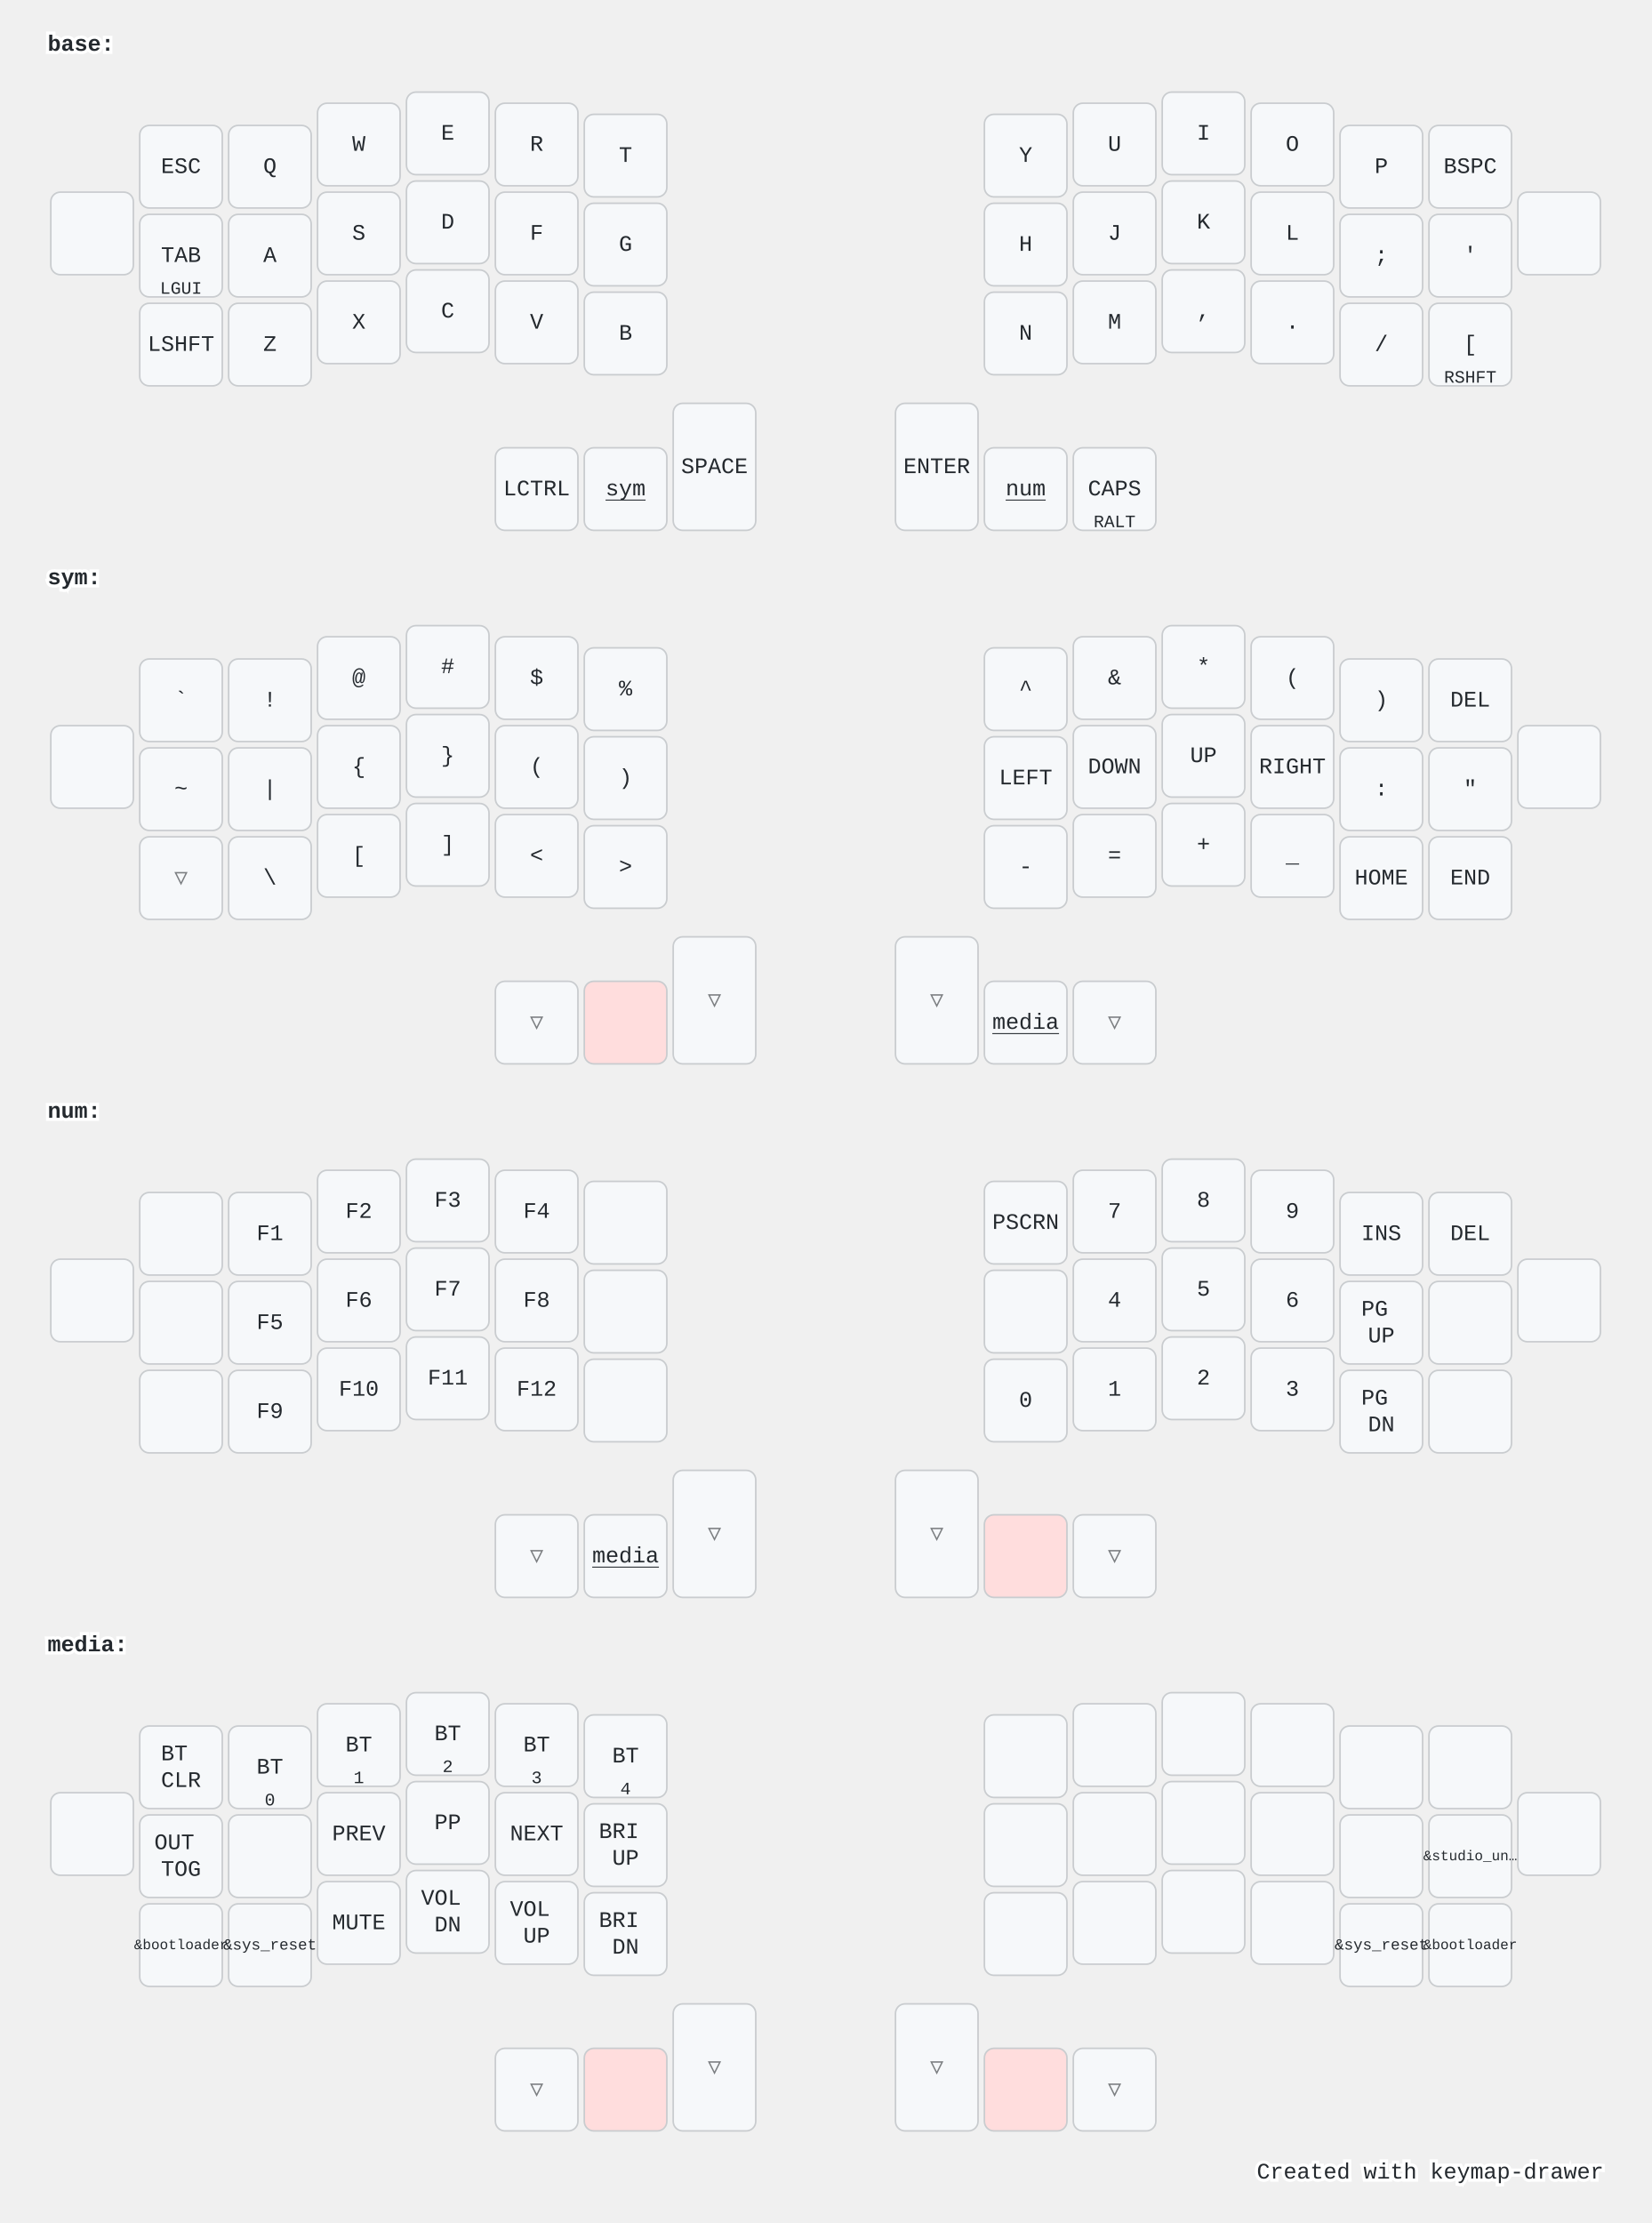
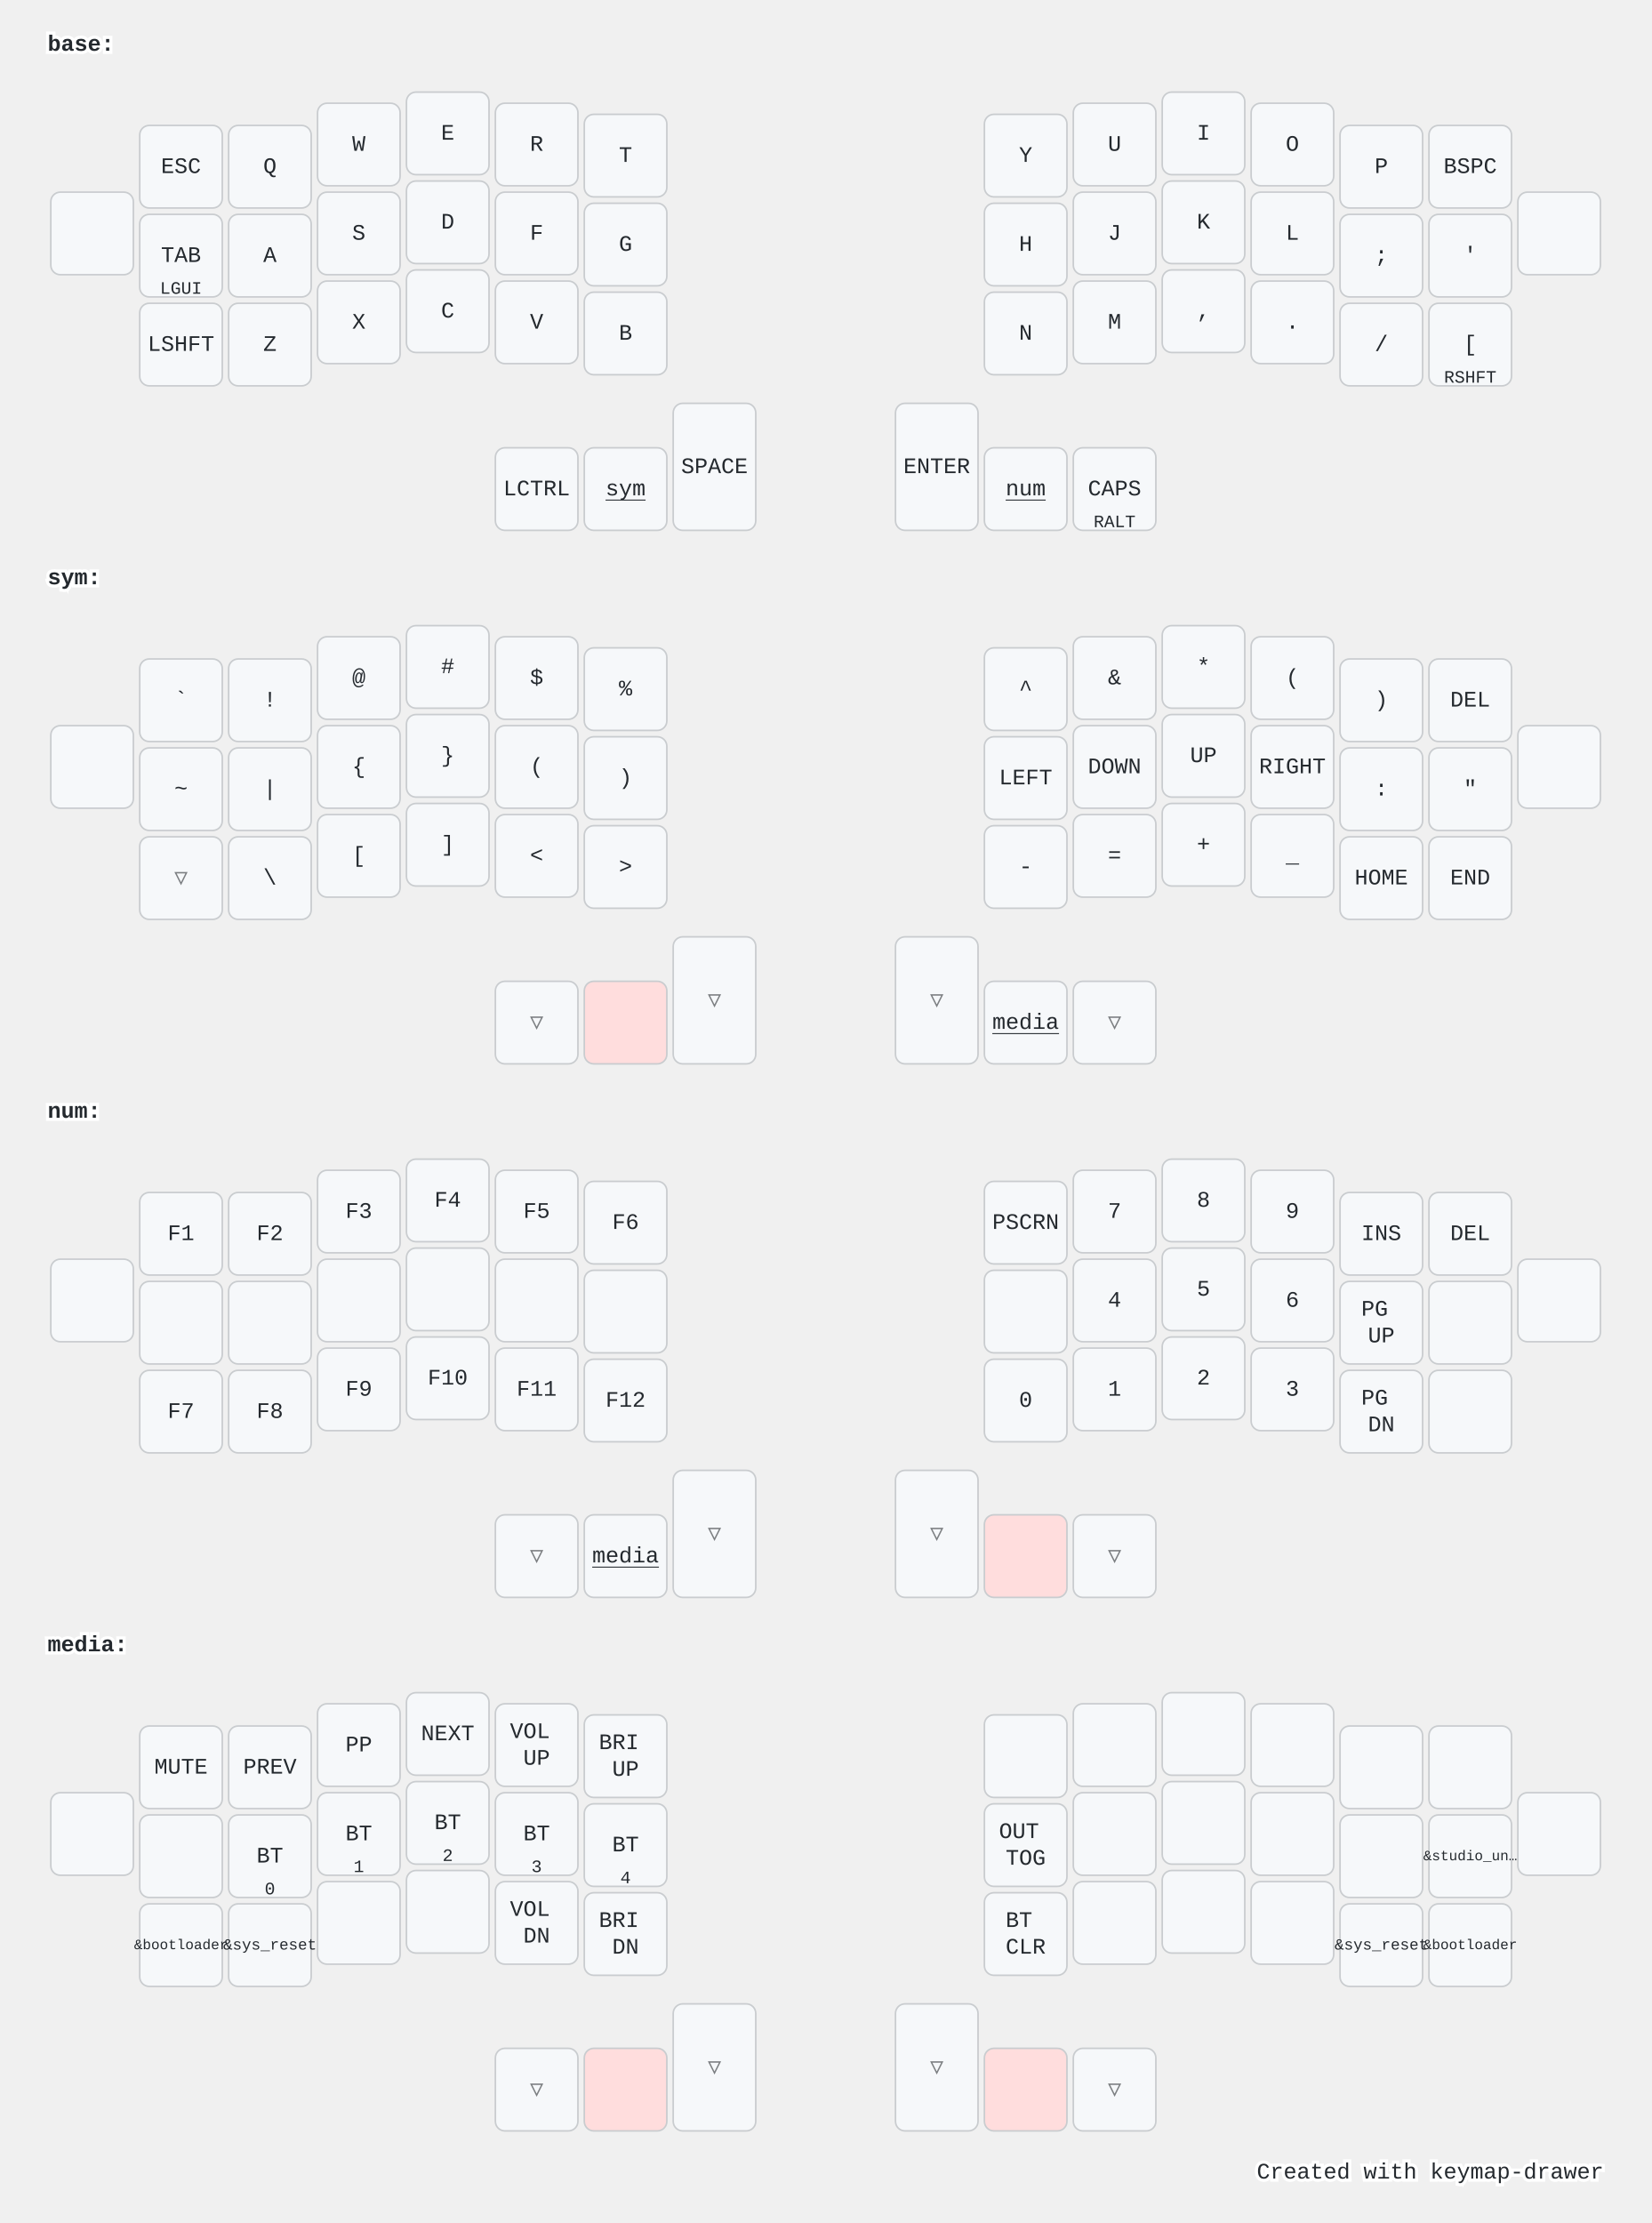
<svg xmlns="http://www.w3.org/2000/svg" width="1040" height="1400" viewBox="0 0 1040 1400" class="keymap">
  <style>/* inherit to force styles through use tags */
svg path {
    fill: inherit;
}

/* font and background color specifications */
svg.keymap {
    font-family: SFMono-Regular,Consolas,Liberation Mono,Menlo,monospace;
    font-size: 14px;
    font-kerning: normal;
    text-rendering: optimizeLegibility;
    fill: #24292e;
}

/* default key styling */
rect.key {
    fill: #f6f8fa;
}

rect.key, rect.combo {
    stroke: #c9cccf;
    stroke-width: 1;
}

/* default key side styling, only used is draw_key_sides is set */
rect.side {
    filter: brightness(90%);
}

/* color accent for combo boxes */
rect.combo, rect.combo-separate {
    fill: #cdf;
}

/* color accent for held keys */
rect.held, rect.combo.held {
    fill: #fdd;
}

/* color accent for ghost (optional) keys */
rect.ghost, rect.combo.ghost {
    stroke-dasharray: 4, 4;
    stroke-width: 2;
}

text {
    text-anchor: middle;
    dominant-baseline: middle;
}

/* styling for layer labels */
text.label {
    font-weight: bold;
    text-anchor: start;
    stroke: white;
    stroke-width: 4;
    paint-order: stroke;
}

/* styling for optional footer */
text.footer {
    text-anchor: end;
    dominant-baseline: auto;
    stroke: white;
    stroke-width: 4;
    paint-order: stroke;
}

/* styling for combo tap, and key non-tap label text */
text.combo, text.hold, text.shifted, text.left, text.right, text.tl, text.tr, text.bl, text.br {
    font-size: 11px;
}

text.hold, text.bl, text.br {
    text-anchor: middle;
    dominant-baseline: auto;
}

text.shifted, text.tl, text.tr {
    text-anchor: middle;
    dominant-baseline: hanging;
}

text.left, text.tl, text.bl {
    text-anchor: start;
}

text.right, text.tr, text.br {
    text-anchor: end;
}

text.layer-activator {
    text-decoration: underline;
}

/* styling for hold/shifted label text in combo box */
text.combo.hold, text.combo.shifted, text.combo.left, text.combo.right {
    font-size: 8px;
}

/* lighter symbol for transparent keys */
text.trans {
    fill: #7b7e81;
}

/* styling for combo dendrons */
path.combo {
    stroke-width: 1;
    stroke: gray;
    fill: none;
}

/* Start Tabler Icons Cleanup */
/* cannot use height/width with glyphs */
.icon-tabler &gt; path {
    fill: inherit;
    stroke: inherit;
    stroke-width: 2;
}
/* hide tabler's default box */
.icon-tabler &gt; path[stroke="none"][fill="none"] {
    visibility: hidden;
}
/* End Tabler Icons Cleanup */

@media (prefers-color-scheme: dark) {
svg.keymap { fill: #d1d6db; }
rect.key { fill: #3f4750; }
rect.key, rect.combo { stroke: #60666c; }
rect.combo, rect.combo-separate { fill: #1f3d7a; }
rect.held, rect.combo.held { fill: #854747; }
text.label, text.footer { stroke: black; }
text.trans { fill: #7e8184; }
path.combo { stroke: #7f7f7f; }

}</style>
  <g transform="translate(30, 0)" class="layer-base">
    <text x="0" y="28" class="label" id="base">base:</text>
    <g transform="translate(0, 56)">
      <g transform="translate(28, 91)" class="key keypos-0">
        <rect rx="6" ry="6" x="-26" y="-26" width="52" height="52" class="key" />
      </g>
      <g transform="translate(84, 49)" class="key keypos-1">
        <rect rx="6" ry="6" x="-26" y="-26" width="52" height="52" class="key" />
        <text x="0" y="0" class="key tap">ESC</text>
      </g>
      <g transform="translate(140, 49)" class="key keypos-2">
        <rect rx="6" ry="6" x="-26" y="-26" width="52" height="52" class="key" />
        <text x="0" y="0" class="key tap">Q</text>
      </g>
      <g transform="translate(196, 35)" class="key keypos-3">
        <rect rx="6" ry="6" x="-26" y="-26" width="52" height="52" class="key" />
        <text x="0" y="0" class="key tap">W</text>
      </g>
      <g transform="translate(252, 28)" class="key keypos-4">
        <rect rx="6" ry="6" x="-26" y="-26" width="52" height="52" class="key" />
        <text x="0" y="0" class="key tap">E</text>
      </g>
      <g transform="translate(308, 35)" class="key keypos-5">
        <rect rx="6" ry="6" x="-26" y="-26" width="52" height="52" class="key" />
        <text x="0" y="0" class="key tap">R</text>
      </g>
      <g transform="translate(364, 42)" class="key keypos-6">
        <rect rx="6" ry="6" x="-26" y="-26" width="52" height="52" class="key" />
        <text x="0" y="0" class="key tap">T</text>
      </g>
      <g transform="translate(616, 42)" class="key keypos-7">
        <rect rx="6" ry="6" x="-26" y="-26" width="52" height="52" class="key" />
        <text x="0" y="0" class="key tap">Y</text>
      </g>
      <g transform="translate(672, 35)" class="key keypos-8">
        <rect rx="6" ry="6" x="-26" y="-26" width="52" height="52" class="key" />
        <text x="0" y="0" class="key tap">U</text>
      </g>
      <g transform="translate(728, 28)" class="key keypos-9">
        <rect rx="6" ry="6" x="-26" y="-26" width="52" height="52" class="key" />
        <text x="0" y="0" class="key tap">I</text>
      </g>
      <g transform="translate(784, 35)" class="key keypos-10">
        <rect rx="6" ry="6" x="-26" y="-26" width="52" height="52" class="key" />
        <text x="0" y="0" class="key tap">O</text>
      </g>
      <g transform="translate(840, 49)" class="key keypos-11">
        <rect rx="6" ry="6" x="-26" y="-26" width="52" height="52" class="key" />
        <text x="0" y="0" class="key tap">P</text>
      </g>
      <g transform="translate(896, 49)" class="key keypos-12">
        <rect rx="6" ry="6" x="-26" y="-26" width="52" height="52" class="key" />
        <text x="0" y="0" class="key tap">BSPC</text>
      </g>
      <g transform="translate(952, 91)" class="key keypos-13">
        <rect rx="6" ry="6" x="-26" y="-26" width="52" height="52" class="key" />
      </g>
      <g transform="translate(84, 105)" class="key keypos-14">
        <rect rx="6" ry="6" x="-26" y="-26" width="52" height="52" class="key" />
        <text x="0" y="0" class="key tap">TAB</text>
        <text x="0" y="24" class="key hold">LGUI</text>
      </g>
      <g transform="translate(140, 105)" class="key keypos-15">
        <rect rx="6" ry="6" x="-26" y="-26" width="52" height="52" class="key" />
        <text x="0" y="0" class="key tap">A</text>
      </g>
      <g transform="translate(196, 91)" class="key keypos-16">
        <rect rx="6" ry="6" x="-26" y="-26" width="52" height="52" class="key" />
        <text x="0" y="0" class="key tap">S</text>
      </g>
      <g transform="translate(252, 84)" class="key keypos-17">
        <rect rx="6" ry="6" x="-26" y="-26" width="52" height="52" class="key" />
        <text x="0" y="0" class="key tap">D</text>
      </g>
      <g transform="translate(308, 91)" class="key keypos-18">
        <rect rx="6" ry="6" x="-26" y="-26" width="52" height="52" class="key" />
        <text x="0" y="0" class="key tap">F</text>
      </g>
      <g transform="translate(364, 98)" class="key keypos-19">
        <rect rx="6" ry="6" x="-26" y="-26" width="52" height="52" class="key" />
        <text x="0" y="0" class="key tap">G</text>
      </g>
      <g transform="translate(616, 98)" class="key keypos-20">
        <rect rx="6" ry="6" x="-26" y="-26" width="52" height="52" class="key" />
        <text x="0" y="0" class="key tap">H</text>
      </g>
      <g transform="translate(672, 91)" class="key keypos-21">
        <rect rx="6" ry="6" x="-26" y="-26" width="52" height="52" class="key" />
        <text x="0" y="0" class="key tap">J</text>
      </g>
      <g transform="translate(728, 84)" class="key keypos-22">
        <rect rx="6" ry="6" x="-26" y="-26" width="52" height="52" class="key" />
        <text x="0" y="0" class="key tap">K</text>
      </g>
      <g transform="translate(784, 91)" class="key keypos-23">
        <rect rx="6" ry="6" x="-26" y="-26" width="52" height="52" class="key" />
        <text x="0" y="0" class="key tap">L</text>
      </g>
      <g transform="translate(840, 105)" class="key keypos-24">
        <rect rx="6" ry="6" x="-26" y="-26" width="52" height="52" class="key" />
        <text x="0" y="0" class="key tap">;</text>
      </g>
      <g transform="translate(896, 105)" class="key keypos-25">
        <rect rx="6" ry="6" x="-26" y="-26" width="52" height="52" class="key" />
        <text x="0" y="0" class="key tap">'</text>
      </g>
      <g transform="translate(84, 161)" class="key keypos-26">
        <rect rx="6" ry="6" x="-26" y="-26" width="52" height="52" class="key" />
        <text x="0" y="0" class="key tap">LSHFT</text>
      </g>
      <g transform="translate(140, 161)" class="key keypos-27">
        <rect rx="6" ry="6" x="-26" y="-26" width="52" height="52" class="key" />
        <text x="0" y="0" class="key tap">Z</text>
      </g>
      <g transform="translate(196, 147)" class="key keypos-28">
        <rect rx="6" ry="6" x="-26" y="-26" width="52" height="52" class="key" />
        <text x="0" y="0" class="key tap">X</text>
      </g>
      <g transform="translate(252, 140)" class="key keypos-29">
        <rect rx="6" ry="6" x="-26" y="-26" width="52" height="52" class="key" />
        <text x="0" y="0" class="key tap">C</text>
      </g>
      <g transform="translate(308, 147)" class="key keypos-30">
        <rect rx="6" ry="6" x="-26" y="-26" width="52" height="52" class="key" />
        <text x="0" y="0" class="key tap">V</text>
      </g>
      <g transform="translate(364, 154)" class="key keypos-31">
        <rect rx="6" ry="6" x="-26" y="-26" width="52" height="52" class="key" />
        <text x="0" y="0" class="key tap">B</text>
      </g>
      <g transform="translate(616, 154)" class="key keypos-32">
        <rect rx="6" ry="6" x="-26" y="-26" width="52" height="52" class="key" />
        <text x="0" y="0" class="key tap">N</text>
      </g>
      <g transform="translate(672, 147)" class="key keypos-33">
        <rect rx="6" ry="6" x="-26" y="-26" width="52" height="52" class="key" />
        <text x="0" y="0" class="key tap">M</text>
      </g>
      <g transform="translate(728, 140)" class="key keypos-34">
        <rect rx="6" ry="6" x="-26" y="-26" width="52" height="52" class="key" />
        <text x="0" y="0" class="key tap">,</text>
      </g>
      <g transform="translate(784, 147)" class="key keypos-35">
        <rect rx="6" ry="6" x="-26" y="-26" width="52" height="52" class="key" />
        <text x="0" y="0" class="key tap">.</text>
      </g>
      <g transform="translate(840, 161)" class="key keypos-36">
        <rect rx="6" ry="6" x="-26" y="-26" width="52" height="52" class="key" />
        <text x="0" y="0" class="key tap">/</text>
      </g>
      <g transform="translate(896, 161)" class="key keypos-37">
        <rect rx="6" ry="6" x="-26" y="-26" width="52" height="52" class="key" />
        <text x="0" y="0" class="key tap">[</text>
        <text x="0" y="24" class="key hold">RSHFT</text>
      </g>
      <g transform="translate(308, 252)" class="key keypos-38">
        <rect rx="6" ry="6" x="-26" y="-26" width="52" height="52" class="key" />
        <text x="0" y="0" class="key tap">LCTRL</text>
      </g>
      <g transform="translate(364, 252)" class="key keypos-39">
        <rect rx="6" ry="6" x="-26" y="-26" width="52" height="52" class="key" />
        <a href="#sym">
          <text x="0" y="0" class="key tap layer-activator">sym</text>
        </a>
      </g>
      <g transform="translate(420, 238)" class="key keypos-40">
        <rect rx="6" ry="6" x="-26" y="-40" width="52" height="80" class="key" />
        <text x="0" y="0" class="key tap">SPACE</text>
      </g>
      <g transform="translate(560, 238)" class="key keypos-41">
        <rect rx="6" ry="6" x="-26" y="-40" width="52" height="80" class="key" />
        <text x="0" y="0" class="key tap">ENTER</text>
      </g>
      <g transform="translate(616, 252)" class="key keypos-42">
        <rect rx="6" ry="6" x="-26" y="-26" width="52" height="52" class="key" />
        <a href="#num">
          <text x="0" y="0" class="key tap layer-activator">num</text>
        </a>
      </g>
      <g transform="translate(672, 252)" class="key keypos-43">
        <rect rx="6" ry="6" x="-26" y="-26" width="52" height="52" class="key" />
        <text x="0" y="0" class="key tap">CAPS</text>
        <text x="0" y="24" class="key hold">RALT</text>
      </g>
    </g>
  </g>
  <g transform="translate(30, 336)" class="layer-sym">
    <text x="0" y="28" class="label" id="sym">sym:</text>
    <g transform="translate(0, 56)">
      <g transform="translate(28, 91)" class="key keypos-0">
        <rect rx="6" ry="6" x="-26" y="-26" width="52" height="52" class="key" />
      </g>
      <g transform="translate(84, 49)" class="key keypos-1">
        <rect rx="6" ry="6" x="-26" y="-26" width="52" height="52" class="key" />
        <text x="0" y="0" class="key tap">`</text>
      </g>
      <g transform="translate(140, 49)" class="key keypos-2">
        <rect rx="6" ry="6" x="-26" y="-26" width="52" height="52" class="key" />
        <text x="0" y="0" class="key tap">!</text>
      </g>
      <g transform="translate(196, 35)" class="key keypos-3">
        <rect rx="6" ry="6" x="-26" y="-26" width="52" height="52" class="key" />
        <text x="0" y="0" class="key tap">@</text>
      </g>
      <g transform="translate(252, 28)" class="key keypos-4">
        <rect rx="6" ry="6" x="-26" y="-26" width="52" height="52" class="key" />
        <text x="0" y="0" class="key tap">#</text>
      </g>
      <g transform="translate(308, 35)" class="key keypos-5">
        <rect rx="6" ry="6" x="-26" y="-26" width="52" height="52" class="key" />
        <text x="0" y="0" class="key tap">$</text>
      </g>
      <g transform="translate(364, 42)" class="key keypos-6">
        <rect rx="6" ry="6" x="-26" y="-26" width="52" height="52" class="key" />
        <text x="0" y="0" class="key tap">%</text>
      </g>
      <g transform="translate(616, 42)" class="key keypos-7">
        <rect rx="6" ry="6" x="-26" y="-26" width="52" height="52" class="key" />
        <text x="0" y="0" class="key tap">^</text>
      </g>
      <g transform="translate(672, 35)" class="key keypos-8">
        <rect rx="6" ry="6" x="-26" y="-26" width="52" height="52" class="key" />
        <text x="0" y="0" class="key tap">&amp;</text>
      </g>
      <g transform="translate(728, 28)" class="key keypos-9">
        <rect rx="6" ry="6" x="-26" y="-26" width="52" height="52" class="key" />
        <text x="0" y="0" class="key tap">*</text>
      </g>
      <g transform="translate(784, 35)" class="key keypos-10">
        <rect rx="6" ry="6" x="-26" y="-26" width="52" height="52" class="key" />
        <text x="0" y="0" class="key tap">(</text>
      </g>
      <g transform="translate(840, 49)" class="key keypos-11">
        <rect rx="6" ry="6" x="-26" y="-26" width="52" height="52" class="key" />
        <text x="0" y="0" class="key tap">)</text>
      </g>
      <g transform="translate(896, 49)" class="key keypos-12">
        <rect rx="6" ry="6" x="-26" y="-26" width="52" height="52" class="key" />
        <text x="0" y="0" class="key tap">DEL</text>
      </g>
      <g transform="translate(952, 91)" class="key keypos-13">
        <rect rx="6" ry="6" x="-26" y="-26" width="52" height="52" class="key" />
      </g>
      <g transform="translate(84, 105)" class="key keypos-14">
        <rect rx="6" ry="6" x="-26" y="-26" width="52" height="52" class="key" />
        <text x="0" y="0" class="key tap">~</text>
      </g>
      <g transform="translate(140, 105)" class="key keypos-15">
        <rect rx="6" ry="6" x="-26" y="-26" width="52" height="52" class="key" />
        <text x="0" y="0" class="key tap">|</text>
      </g>
      <g transform="translate(196, 91)" class="key keypos-16">
        <rect rx="6" ry="6" x="-26" y="-26" width="52" height="52" class="key" />
        <text x="0" y="0" class="key tap">{</text>
      </g>
      <g transform="translate(252, 84)" class="key keypos-17">
        <rect rx="6" ry="6" x="-26" y="-26" width="52" height="52" class="key" />
        <text x="0" y="0" class="key tap">}</text>
      </g>
      <g transform="translate(308, 91)" class="key keypos-18">
        <rect rx="6" ry="6" x="-26" y="-26" width="52" height="52" class="key" />
        <text x="0" y="0" class="key tap">(</text>
      </g>
      <g transform="translate(364, 98)" class="key keypos-19">
        <rect rx="6" ry="6" x="-26" y="-26" width="52" height="52" class="key" />
        <text x="0" y="0" class="key tap">)</text>
      </g>
      <g transform="translate(616, 98)" class="key keypos-20">
        <rect rx="6" ry="6" x="-26" y="-26" width="52" height="52" class="key" />
        <text x="0" y="0" class="key tap">LEFT</text>
      </g>
      <g transform="translate(672, 91)" class="key keypos-21">
        <rect rx="6" ry="6" x="-26" y="-26" width="52" height="52" class="key" />
        <text x="0" y="0" class="key tap">DOWN</text>
      </g>
      <g transform="translate(728, 84)" class="key keypos-22">
        <rect rx="6" ry="6" x="-26" y="-26" width="52" height="52" class="key" />
        <text x="0" y="0" class="key tap">UP</text>
      </g>
      <g transform="translate(784, 91)" class="key keypos-23">
        <rect rx="6" ry="6" x="-26" y="-26" width="52" height="52" class="key" />
        <text x="0" y="0" class="key tap">RIGHT</text>
      </g>
      <g transform="translate(840, 105)" class="key keypos-24">
        <rect rx="6" ry="6" x="-26" y="-26" width="52" height="52" class="key" />
        <text x="0" y="0" class="key tap">:</text>
      </g>
      <g transform="translate(896, 105)" class="key keypos-25">
        <rect rx="6" ry="6" x="-26" y="-26" width="52" height="52" class="key" />
        <text x="0" y="0" class="key tap">"</text>
      </g>
      <g transform="translate(84, 161)" class="key trans keypos-26">
        <rect rx="6" ry="6" x="-26" y="-26" width="52" height="52" class="key trans" />
        <text x="0" y="0" class="key trans tap">▽</text>
      </g>
      <g transform="translate(140, 161)" class="key keypos-27">
        <rect rx="6" ry="6" x="-26" y="-26" width="52" height="52" class="key" />
        <text x="0" y="0" class="key tap">\</text>
      </g>
      <g transform="translate(196, 147)" class="key keypos-28">
        <rect rx="6" ry="6" x="-26" y="-26" width="52" height="52" class="key" />
        <text x="0" y="0" class="key tap">[</text>
      </g>
      <g transform="translate(252, 140)" class="key keypos-29">
        <rect rx="6" ry="6" x="-26" y="-26" width="52" height="52" class="key" />
        <text x="0" y="0" class="key tap">]</text>
      </g>
      <g transform="translate(308, 147)" class="key keypos-30">
        <rect rx="6" ry="6" x="-26" y="-26" width="52" height="52" class="key" />
        <text x="0" y="0" class="key tap">&lt;</text>
      </g>
      <g transform="translate(364, 154)" class="key keypos-31">
        <rect rx="6" ry="6" x="-26" y="-26" width="52" height="52" class="key" />
        <text x="0" y="0" class="key tap">&gt;</text>
      </g>
      <g transform="translate(616, 154)" class="key keypos-32">
        <rect rx="6" ry="6" x="-26" y="-26" width="52" height="52" class="key" />
        <text x="0" y="0" class="key tap">-</text>
      </g>
      <g transform="translate(672, 147)" class="key keypos-33">
        <rect rx="6" ry="6" x="-26" y="-26" width="52" height="52" class="key" />
        <text x="0" y="0" class="key tap">=</text>
      </g>
      <g transform="translate(728, 140)" class="key keypos-34">
        <rect rx="6" ry="6" x="-26" y="-26" width="52" height="52" class="key" />
        <text x="0" y="0" class="key tap">+</text>
      </g>
      <g transform="translate(784, 147)" class="key keypos-35">
        <rect rx="6" ry="6" x="-26" y="-26" width="52" height="52" class="key" />
        <text x="0" y="0" class="key tap">_</text>
      </g>
      <g transform="translate(840, 161)" class="key keypos-36">
        <rect rx="6" ry="6" x="-26" y="-26" width="52" height="52" class="key" />
        <text x="0" y="0" class="key tap">HOME</text>
      </g>
      <g transform="translate(896, 161)" class="key keypos-37">
        <rect rx="6" ry="6" x="-26" y="-26" width="52" height="52" class="key" />
        <text x="0" y="0" class="key tap">END</text>
      </g>
      <g transform="translate(308, 252)" class="key trans keypos-38">
        <rect rx="6" ry="6" x="-26" y="-26" width="52" height="52" class="key trans" />
        <text x="0" y="0" class="key trans tap">▽</text>
      </g>
      <g transform="translate(364, 252)" class="key held keypos-39">
        <rect rx="6" ry="6" x="-26" y="-26" width="52" height="52" class="key held" />
      </g>
      <g transform="translate(420, 238)" class="key trans keypos-40">
        <rect rx="6" ry="6" x="-26" y="-40" width="52" height="80" class="key trans" />
        <text x="0" y="0" class="key trans tap">▽</text>
      </g>
      <g transform="translate(560, 238)" class="key trans keypos-41">
        <rect rx="6" ry="6" x="-26" y="-40" width="52" height="80" class="key trans" />
        <text x="0" y="0" class="key trans tap">▽</text>
      </g>
      <g transform="translate(616, 252)" class="key keypos-42">
        <rect rx="6" ry="6" x="-26" y="-26" width="52" height="52" class="key" />
        <a href="#media">
          <text x="0" y="0" class="key tap layer-activator">media</text>
        </a>
      </g>
      <g transform="translate(672, 252)" class="key trans keypos-43">
        <rect rx="6" ry="6" x="-26" y="-26" width="52" height="52" class="key trans" />
        <text x="0" y="0" class="key trans tap">▽</text>
      </g>
    </g>
  </g>
  <g transform="translate(30, 672)" class="layer-num">
    <text x="0" y="28" class="label" id="num">num:</text>
    <g transform="translate(0, 56)">
      <g transform="translate(28, 91)" class="key keypos-0">
        <rect rx="6" ry="6" x="-26" y="-26" width="52" height="52" class="key" />
      </g>
      <g transform="translate(84, 49)" class="key keypos-1">
        <rect rx="6" ry="6" x="-26" y="-26" width="52" height="52" class="key" />
+         <text x="0" y="0" class="key tap">F1</text>
      </g>
      <g transform="translate(140, 49)" class="key keypos-2">
        <rect rx="6" ry="6" x="-26" y="-26" width="52" height="52" class="key" />
-         <text x="0" y="0" class="key tap">F1</text>
+         <text x="0" y="0" class="key tap">F2</text>
      </g>
      <g transform="translate(196, 35)" class="key keypos-3">
        <rect rx="6" ry="6" x="-26" y="-26" width="52" height="52" class="key" />
-         <text x="0" y="0" class="key tap">F2</text>
+         <text x="0" y="0" class="key tap">F3</text>
      </g>
      <g transform="translate(252, 28)" class="key keypos-4">
        <rect rx="6" ry="6" x="-26" y="-26" width="52" height="52" class="key" />
-         <text x="0" y="0" class="key tap">F3</text>
+         <text x="0" y="0" class="key tap">F4</text>
      </g>
      <g transform="translate(308, 35)" class="key keypos-5">
        <rect rx="6" ry="6" x="-26" y="-26" width="52" height="52" class="key" />
-         <text x="0" y="0" class="key tap">F4</text>
+         <text x="0" y="0" class="key tap">F5</text>
      </g>
      <g transform="translate(364, 42)" class="key keypos-6">
        <rect rx="6" ry="6" x="-26" y="-26" width="52" height="52" class="key" />
+         <text x="0" y="0" class="key tap">F6</text>
      </g>
      <g transform="translate(616, 42)" class="key keypos-7">
        <rect rx="6" ry="6" x="-26" y="-26" width="52" height="52" class="key" />
        <text x="0" y="0" class="key tap">PSCRN</text>
      </g>
      <g transform="translate(672, 35)" class="key keypos-8">
        <rect rx="6" ry="6" x="-26" y="-26" width="52" height="52" class="key" />
        <text x="0" y="0" class="key tap">7</text>
      </g>
      <g transform="translate(728, 28)" class="key keypos-9">
        <rect rx="6" ry="6" x="-26" y="-26" width="52" height="52" class="key" />
        <text x="0" y="0" class="key tap">8</text>
      </g>
      <g transform="translate(784, 35)" class="key keypos-10">
        <rect rx="6" ry="6" x="-26" y="-26" width="52" height="52" class="key" />
        <text x="0" y="0" class="key tap">9</text>
      </g>
      <g transform="translate(840, 49)" class="key keypos-11">
        <rect rx="6" ry="6" x="-26" y="-26" width="52" height="52" class="key" />
        <text x="0" y="0" class="key tap">INS</text>
      </g>
      <g transform="translate(896, 49)" class="key keypos-12">
        <rect rx="6" ry="6" x="-26" y="-26" width="52" height="52" class="key" />
        <text x="0" y="0" class="key tap">DEL</text>
      </g>
      <g transform="translate(952, 91)" class="key keypos-13">
        <rect rx="6" ry="6" x="-26" y="-26" width="52" height="52" class="key" />
      </g>
      <g transform="translate(84, 105)" class="key keypos-14">
        <rect rx="6" ry="6" x="-26" y="-26" width="52" height="52" class="key" />
      </g>
      <g transform="translate(140, 105)" class="key keypos-15">
        <rect rx="6" ry="6" x="-26" y="-26" width="52" height="52" class="key" />
-         <text x="0" y="0" class="key tap">F5</text>
      </g>
      <g transform="translate(196, 91)" class="key keypos-16">
        <rect rx="6" ry="6" x="-26" y="-26" width="52" height="52" class="key" />
-         <text x="0" y="0" class="key tap">F6</text>
      </g>
      <g transform="translate(252, 84)" class="key keypos-17">
        <rect rx="6" ry="6" x="-26" y="-26" width="52" height="52" class="key" />
-         <text x="0" y="0" class="key tap">F7</text>
      </g>
      <g transform="translate(308, 91)" class="key keypos-18">
        <rect rx="6" ry="6" x="-26" y="-26" width="52" height="52" class="key" />
-         <text x="0" y="0" class="key tap">F8</text>
      </g>
      <g transform="translate(364, 98)" class="key keypos-19">
        <rect rx="6" ry="6" x="-26" y="-26" width="52" height="52" class="key" />
      </g>
      <g transform="translate(616, 98)" class="key keypos-20">
        <rect rx="6" ry="6" x="-26" y="-26" width="52" height="52" class="key" />
      </g>
      <g transform="translate(672, 91)" class="key keypos-21">
        <rect rx="6" ry="6" x="-26" y="-26" width="52" height="52" class="key" />
        <text x="0" y="0" class="key tap">4</text>
      </g>
      <g transform="translate(728, 84)" class="key keypos-22">
        <rect rx="6" ry="6" x="-26" y="-26" width="52" height="52" class="key" />
        <text x="0" y="0" class="key tap">5</text>
      </g>
      <g transform="translate(784, 91)" class="key keypos-23">
        <rect rx="6" ry="6" x="-26" y="-26" width="52" height="52" class="key" />
        <text x="0" y="0" class="key tap">6</text>
      </g>
      <g transform="translate(840, 105)" class="key keypos-24">
        <rect rx="6" ry="6" x="-26" y="-26" width="52" height="52" class="key" />
        <text x="0" y="0" class="key tap">
          <tspan x="0" dy="-0.6em">PG</tspan>
          <tspan x="0" dy="1.2em">UP</tspan>
        </text>
      </g>
      <g transform="translate(896, 105)" class="key keypos-25">
        <rect rx="6" ry="6" x="-26" y="-26" width="52" height="52" class="key" />
      </g>
      <g transform="translate(84, 161)" class="key keypos-26">
        <rect rx="6" ry="6" x="-26" y="-26" width="52" height="52" class="key" />
+         <text x="0" y="0" class="key tap">F7</text>
      </g>
      <g transform="translate(140, 161)" class="key keypos-27">
        <rect rx="6" ry="6" x="-26" y="-26" width="52" height="52" class="key" />
+         <text x="0" y="0" class="key tap">F8</text>
+       </g>
+       <g transform="translate(196, 147)" class="key keypos-28">
+         <rect rx="6" ry="6" x="-26" y="-26" width="52" height="52" class="key" />
        <text x="0" y="0" class="key tap">F9</text>
      </g>
-       <g transform="translate(196, 147)" class="key keypos-28">
+       <g transform="translate(252, 140)" class="key keypos-29">
        <rect rx="6" ry="6" x="-26" y="-26" width="52" height="52" class="key" />
        <text x="0" y="0" class="key tap">F10</text>
      </g>
-       <g transform="translate(252, 140)" class="key keypos-29">
+       <g transform="translate(308, 147)" class="key keypos-30">
        <rect rx="6" ry="6" x="-26" y="-26" width="52" height="52" class="key" />
        <text x="0" y="0" class="key tap">F11</text>
      </g>
-       <g transform="translate(308, 147)" class="key keypos-30">
+       <g transform="translate(364, 154)" class="key keypos-31">
        <rect rx="6" ry="6" x="-26" y="-26" width="52" height="52" class="key" />
        <text x="0" y="0" class="key tap">F12</text>
-       </g>
-       <g transform="translate(364, 154)" class="key keypos-31">
-         <rect rx="6" ry="6" x="-26" y="-26" width="52" height="52" class="key" />
      </g>
      <g transform="translate(616, 154)" class="key keypos-32">
        <rect rx="6" ry="6" x="-26" y="-26" width="52" height="52" class="key" />
        <text x="0" y="0" class="key tap">0</text>
      </g>
      <g transform="translate(672, 147)" class="key keypos-33">
        <rect rx="6" ry="6" x="-26" y="-26" width="52" height="52" class="key" />
        <text x="0" y="0" class="key tap">1</text>
      </g>
      <g transform="translate(728, 140)" class="key keypos-34">
        <rect rx="6" ry="6" x="-26" y="-26" width="52" height="52" class="key" />
        <text x="0" y="0" class="key tap">2</text>
      </g>
      <g transform="translate(784, 147)" class="key keypos-35">
        <rect rx="6" ry="6" x="-26" y="-26" width="52" height="52" class="key" />
        <text x="0" y="0" class="key tap">3</text>
      </g>
      <g transform="translate(840, 161)" class="key keypos-36">
        <rect rx="6" ry="6" x="-26" y="-26" width="52" height="52" class="key" />
        <text x="0" y="0" class="key tap">
          <tspan x="0" dy="-0.6em">PG</tspan>
          <tspan x="0" dy="1.2em">DN</tspan>
        </text>
      </g>
      <g transform="translate(896, 161)" class="key keypos-37">
        <rect rx="6" ry="6" x="-26" y="-26" width="52" height="52" class="key" />
      </g>
      <g transform="translate(308, 252)" class="key trans keypos-38">
        <rect rx="6" ry="6" x="-26" y="-26" width="52" height="52" class="key trans" />
        <text x="0" y="0" class="key trans tap">▽</text>
      </g>
      <g transform="translate(364, 252)" class="key keypos-39">
        <rect rx="6" ry="6" x="-26" y="-26" width="52" height="52" class="key" />
        <a href="#media">
          <text x="0" y="0" class="key tap layer-activator">media</text>
        </a>
      </g>
      <g transform="translate(420, 238)" class="key trans keypos-40">
        <rect rx="6" ry="6" x="-26" y="-40" width="52" height="80" class="key trans" />
        <text x="0" y="0" class="key trans tap">▽</text>
      </g>
      <g transform="translate(560, 238)" class="key trans keypos-41">
        <rect rx="6" ry="6" x="-26" y="-40" width="52" height="80" class="key trans" />
        <text x="0" y="0" class="key trans tap">▽</text>
      </g>
      <g transform="translate(616, 252)" class="key held keypos-42">
        <rect rx="6" ry="6" x="-26" y="-26" width="52" height="52" class="key held" />
      </g>
      <g transform="translate(672, 252)" class="key trans keypos-43">
        <rect rx="6" ry="6" x="-26" y="-26" width="52" height="52" class="key trans" />
        <text x="0" y="0" class="key trans tap">▽</text>
      </g>
    </g>
  </g>
  <g transform="translate(30, 1008)" class="layer-media">
    <text x="0" y="28" class="label" id="media">media:</text>
    <g transform="translate(0, 56)">
      <g transform="translate(28, 91)" class="key keypos-0">
        <rect rx="6" ry="6" x="-26" y="-26" width="52" height="52" class="key" />
      </g>
      <g transform="translate(84, 49)" class="key keypos-1">
        <rect rx="6" ry="6" x="-26" y="-26" width="52" height="52" class="key" />
+         <text x="0" y="0" class="key tap">MUTE</text>
+       </g>
+       <g transform="translate(140, 49)" class="key keypos-2">
+         <rect rx="6" ry="6" x="-26" y="-26" width="52" height="52" class="key" />
+         <text x="0" y="0" class="key tap">PREV</text>
+       </g>
+       <g transform="translate(196, 35)" class="key keypos-3">
+         <rect rx="6" ry="6" x="-26" y="-26" width="52" height="52" class="key" />
+         <text x="0" y="0" class="key tap">PP</text>
+       </g>
+       <g transform="translate(252, 28)" class="key keypos-4">
+         <rect rx="6" ry="6" x="-26" y="-26" width="52" height="52" class="key" />
+         <text x="0" y="0" class="key tap">NEXT</text>
+       </g>
+       <g transform="translate(308, 35)" class="key keypos-5">
+         <rect rx="6" ry="6" x="-26" y="-26" width="52" height="52" class="key" />
+         <text x="0" y="0" class="key tap">
+           <tspan x="0" dy="-0.6em">VOL</tspan>
+           <tspan x="0" dy="1.2em">UP</tspan>
+         </text>
+       </g>
+       <g transform="translate(364, 42)" class="key keypos-6">
+         <rect rx="6" ry="6" x="-26" y="-26" width="52" height="52" class="key" />
+         <text x="0" y="0" class="key tap">
+           <tspan x="0" dy="-0.6em">BRI</tspan>
+           <tspan x="0" dy="1.2em">UP</tspan>
+         </text>
+       </g>
+       <g transform="translate(616, 42)" class="key keypos-7">
+         <rect rx="6" ry="6" x="-26" y="-26" width="52" height="52" class="key" />
+       </g>
+       <g transform="translate(672, 35)" class="key keypos-8">
+         <rect rx="6" ry="6" x="-26" y="-26" width="52" height="52" class="key" />
+       </g>
+       <g transform="translate(728, 28)" class="key keypos-9">
+         <rect rx="6" ry="6" x="-26" y="-26" width="52" height="52" class="key" />
+       </g>
+       <g transform="translate(784, 35)" class="key keypos-10">
+         <rect rx="6" ry="6" x="-26" y="-26" width="52" height="52" class="key" />
+       </g>
+       <g transform="translate(840, 49)" class="key keypos-11">
+         <rect rx="6" ry="6" x="-26" y="-26" width="52" height="52" class="key" />
+       </g>
+       <g transform="translate(896, 49)" class="key keypos-12">
+         <rect rx="6" ry="6" x="-26" y="-26" width="52" height="52" class="key" />
+       </g>
+       <g transform="translate(952, 91)" class="key keypos-13">
+         <rect rx="6" ry="6" x="-26" y="-26" width="52" height="52" class="key" />
+       </g>
+       <g transform="translate(84, 105)" class="key keypos-14">
+         <rect rx="6" ry="6" x="-26" y="-26" width="52" height="52" class="key" />
+       </g>
+       <g transform="translate(140, 105)" class="key keypos-15">
+         <rect rx="6" ry="6" x="-26" y="-26" width="52" height="52" class="key" />
+         <text x="0" y="0" class="key tap">BT</text>
+         <text x="0" y="24" class="key hold">0</text>
+       </g>
+       <g transform="translate(196, 91)" class="key keypos-16">
+         <rect rx="6" ry="6" x="-26" y="-26" width="52" height="52" class="key" />
+         <text x="0" y="0" class="key tap">BT</text>
+         <text x="0" y="24" class="key hold">1</text>
+       </g>
+       <g transform="translate(252, 84)" class="key keypos-17">
+         <rect rx="6" ry="6" x="-26" y="-26" width="52" height="52" class="key" />
+         <text x="0" y="0" class="key tap">BT</text>
+         <text x="0" y="24" class="key hold">2</text>
+       </g>
+       <g transform="translate(308, 91)" class="key keypos-18">
+         <rect rx="6" ry="6" x="-26" y="-26" width="52" height="52" class="key" />
+         <text x="0" y="0" class="key tap">BT</text>
+         <text x="0" y="24" class="key hold">3</text>
+       </g>
+       <g transform="translate(364, 98)" class="key keypos-19">
+         <rect rx="6" ry="6" x="-26" y="-26" width="52" height="52" class="key" />
+         <text x="0" y="0" class="key tap">BT</text>
+         <text x="0" y="24" class="key hold">4</text>
+       </g>
+       <g transform="translate(616, 98)" class="key keypos-20">
+         <rect rx="6" ry="6" x="-26" y="-26" width="52" height="52" class="key" />
+         <text x="0" y="0" class="key tap">
+           <tspan x="0" dy="-0.6em">OUT</tspan>
+           <tspan x="0" dy="1.2em">TOG</tspan>
+         </text>
+       </g>
+       <g transform="translate(672, 91)" class="key keypos-21">
+         <rect rx="6" ry="6" x="-26" y="-26" width="52" height="52" class="key" />
+       </g>
+       <g transform="translate(728, 84)" class="key keypos-22">
+         <rect rx="6" ry="6" x="-26" y="-26" width="52" height="52" class="key" />
+       </g>
+       <g transform="translate(784, 91)" class="key keypos-23">
+         <rect rx="6" ry="6" x="-26" y="-26" width="52" height="52" class="key" />
+       </g>
+       <g transform="translate(840, 105)" class="key keypos-24">
+         <rect rx="6" ry="6" x="-26" y="-26" width="52" height="52" class="key" />
+       </g>
+       <g transform="translate(896, 105)" class="key keypos-25">
+         <rect rx="6" ry="6" x="-26" y="-26" width="52" height="52" class="key" />
+         <text x="0" y="0" class="key tap">
+           <tspan style="font-size: 64%">&amp;studio_un…</tspan>
+         </text>
+       </g>
+       <g transform="translate(84, 161)" class="key keypos-26">
+         <rect rx="6" ry="6" x="-26" y="-26" width="52" height="52" class="key" />
+         <text x="0" y="0" class="key tap">
+           <tspan style="font-size: 64%">&amp;bootloader</tspan>
+         </text>
+       </g>
+       <g transform="translate(140, 161)" class="key keypos-27">
+         <rect rx="6" ry="6" x="-26" y="-26" width="52" height="52" class="key" />
+         <text x="0" y="0" class="key tap">
+           <tspan style="font-size: 70%">&amp;sys_reset</tspan>
+         </text>
+       </g>
+       <g transform="translate(196, 147)" class="key keypos-28">
+         <rect rx="6" ry="6" x="-26" y="-26" width="52" height="52" class="key" />
+       </g>
+       <g transform="translate(252, 140)" class="key keypos-29">
+         <rect rx="6" ry="6" x="-26" y="-26" width="52" height="52" class="key" />
+       </g>
+       <g transform="translate(308, 147)" class="key keypos-30">
+         <rect rx="6" ry="6" x="-26" y="-26" width="52" height="52" class="key" />
+         <text x="0" y="0" class="key tap">
+           <tspan x="0" dy="-0.6em">VOL</tspan>
+           <tspan x="0" dy="1.2em">DN</tspan>
+         </text>
+       </g>
+       <g transform="translate(364, 154)" class="key keypos-31">
+         <rect rx="6" ry="6" x="-26" y="-26" width="52" height="52" class="key" />
+         <text x="0" y="0" class="key tap">
+           <tspan x="0" dy="-0.6em">BRI</tspan>
+           <tspan x="0" dy="1.2em">DN</tspan>
+         </text>
+       </g>
+       <g transform="translate(616, 154)" class="key keypos-32">
+         <rect rx="6" ry="6" x="-26" y="-26" width="52" height="52" class="key" />
        <text x="0" y="0" class="key tap">
          <tspan x="0" dy="-0.6em">BT</tspan>
          <tspan x="0" dy="1.2em">CLR</tspan>
        </text>
-       </g>
-       <g transform="translate(140, 49)" class="key keypos-2">
-         <rect rx="6" ry="6" x="-26" y="-26" width="52" height="52" class="key" />
-         <text x="0" y="0" class="key tap">BT</text>
-         <text x="0" y="24" class="key hold">0</text>
-       </g>
-       <g transform="translate(196, 35)" class="key keypos-3">
-         <rect rx="6" ry="6" x="-26" y="-26" width="52" height="52" class="key" />
-         <text x="0" y="0" class="key tap">BT</text>
-         <text x="0" y="24" class="key hold">1</text>
-       </g>
-       <g transform="translate(252, 28)" class="key keypos-4">
-         <rect rx="6" ry="6" x="-26" y="-26" width="52" height="52" class="key" />
-         <text x="0" y="0" class="key tap">BT</text>
-         <text x="0" y="24" class="key hold">2</text>
-       </g>
-       <g transform="translate(308, 35)" class="key keypos-5">
-         <rect rx="6" ry="6" x="-26" y="-26" width="52" height="52" class="key" />
-         <text x="0" y="0" class="key tap">BT</text>
-         <text x="0" y="24" class="key hold">3</text>
-       </g>
-       <g transform="translate(364, 42)" class="key keypos-6">
-         <rect rx="6" ry="6" x="-26" y="-26" width="52" height="52" class="key" />
-         <text x="0" y="0" class="key tap">BT</text>
-         <text x="0" y="24" class="key hold">4</text>
-       </g>
-       <g transform="translate(616, 42)" class="key keypos-7">
-         <rect rx="6" ry="6" x="-26" y="-26" width="52" height="52" class="key" />
-       </g>
-       <g transform="translate(672, 35)" class="key keypos-8">
-         <rect rx="6" ry="6" x="-26" y="-26" width="52" height="52" class="key" />
-       </g>
-       <g transform="translate(728, 28)" class="key keypos-9">
-         <rect rx="6" ry="6" x="-26" y="-26" width="52" height="52" class="key" />
-       </g>
-       <g transform="translate(784, 35)" class="key keypos-10">
-         <rect rx="6" ry="6" x="-26" y="-26" width="52" height="52" class="key" />
-       </g>
-       <g transform="translate(840, 49)" class="key keypos-11">
-         <rect rx="6" ry="6" x="-26" y="-26" width="52" height="52" class="key" />
-       </g>
-       <g transform="translate(896, 49)" class="key keypos-12">
-         <rect rx="6" ry="6" x="-26" y="-26" width="52" height="52" class="key" />
-       </g>
-       <g transform="translate(952, 91)" class="key keypos-13">
-         <rect rx="6" ry="6" x="-26" y="-26" width="52" height="52" class="key" />
-       </g>
-       <g transform="translate(84, 105)" class="key keypos-14">
-         <rect rx="6" ry="6" x="-26" y="-26" width="52" height="52" class="key" />
-         <text x="0" y="0" class="key tap">
-           <tspan x="0" dy="-0.6em">OUT</tspan>
-           <tspan x="0" dy="1.2em">TOG</tspan>
-         </text>
-       </g>
-       <g transform="translate(140, 105)" class="key keypos-15">
-         <rect rx="6" ry="6" x="-26" y="-26" width="52" height="52" class="key" />
-       </g>
-       <g transform="translate(196, 91)" class="key keypos-16">
-         <rect rx="6" ry="6" x="-26" y="-26" width="52" height="52" class="key" />
-         <text x="0" y="0" class="key tap">PREV</text>
-       </g>
-       <g transform="translate(252, 84)" class="key keypos-17">
-         <rect rx="6" ry="6" x="-26" y="-26" width="52" height="52" class="key" />
-         <text x="0" y="0" class="key tap">PP</text>
-       </g>
-       <g transform="translate(308, 91)" class="key keypos-18">
-         <rect rx="6" ry="6" x="-26" y="-26" width="52" height="52" class="key" />
-         <text x="0" y="0" class="key tap">NEXT</text>
-       </g>
-       <g transform="translate(364, 98)" class="key keypos-19">
-         <rect rx="6" ry="6" x="-26" y="-26" width="52" height="52" class="key" />
-         <text x="0" y="0" class="key tap">
-           <tspan x="0" dy="-0.6em">BRI</tspan>
-           <tspan x="0" dy="1.2em">UP</tspan>
-         </text>
-       </g>
-       <g transform="translate(616, 98)" class="key keypos-20">
-         <rect rx="6" ry="6" x="-26" y="-26" width="52" height="52" class="key" />
-       </g>
-       <g transform="translate(672, 91)" class="key keypos-21">
-         <rect rx="6" ry="6" x="-26" y="-26" width="52" height="52" class="key" />
-       </g>
-       <g transform="translate(728, 84)" class="key keypos-22">
-         <rect rx="6" ry="6" x="-26" y="-26" width="52" height="52" class="key" />
-       </g>
-       <g transform="translate(784, 91)" class="key keypos-23">
-         <rect rx="6" ry="6" x="-26" y="-26" width="52" height="52" class="key" />
-       </g>
-       <g transform="translate(840, 105)" class="key keypos-24">
-         <rect rx="6" ry="6" x="-26" y="-26" width="52" height="52" class="key" />
-       </g>
-       <g transform="translate(896, 105)" class="key keypos-25">
-         <rect rx="6" ry="6" x="-26" y="-26" width="52" height="52" class="key" />
-         <text x="0" y="0" class="key tap">
-           <tspan style="font-size: 64%">&amp;studio_un…</tspan>
-         </text>
-       </g>
-       <g transform="translate(84, 161)" class="key keypos-26">
-         <rect rx="6" ry="6" x="-26" y="-26" width="52" height="52" class="key" />
-         <text x="0" y="0" class="key tap">
-           <tspan style="font-size: 64%">&amp;bootloader</tspan>
-         </text>
-       </g>
-       <g transform="translate(140, 161)" class="key keypos-27">
-         <rect rx="6" ry="6" x="-26" y="-26" width="52" height="52" class="key" />
-         <text x="0" y="0" class="key tap">
-           <tspan style="font-size: 70%">&amp;sys_reset</tspan>
-         </text>
-       </g>
-       <g transform="translate(196, 147)" class="key keypos-28">
-         <rect rx="6" ry="6" x="-26" y="-26" width="52" height="52" class="key" />
-         <text x="0" y="0" class="key tap">MUTE</text>
-       </g>
-       <g transform="translate(252, 140)" class="key keypos-29">
-         <rect rx="6" ry="6" x="-26" y="-26" width="52" height="52" class="key" />
-         <text x="0" y="0" class="key tap">
-           <tspan x="0" dy="-0.6em">VOL</tspan>
-           <tspan x="0" dy="1.2em">DN</tspan>
-         </text>
-       </g>
-       <g transform="translate(308, 147)" class="key keypos-30">
-         <rect rx="6" ry="6" x="-26" y="-26" width="52" height="52" class="key" />
-         <text x="0" y="0" class="key tap">
-           <tspan x="0" dy="-0.6em">VOL</tspan>
-           <tspan x="0" dy="1.2em">UP</tspan>
-         </text>
-       </g>
-       <g transform="translate(364, 154)" class="key keypos-31">
-         <rect rx="6" ry="6" x="-26" y="-26" width="52" height="52" class="key" />
-         <text x="0" y="0" class="key tap">
-           <tspan x="0" dy="-0.6em">BRI</tspan>
-           <tspan x="0" dy="1.2em">DN</tspan>
-         </text>
-       </g>
-       <g transform="translate(616, 154)" class="key keypos-32">
-         <rect rx="6" ry="6" x="-26" y="-26" width="52" height="52" class="key" />
      </g>
      <g transform="translate(672, 147)" class="key keypos-33">
        <rect rx="6" ry="6" x="-26" y="-26" width="52" height="52" class="key" />
      </g>
      <g transform="translate(728, 140)" class="key keypos-34">
        <rect rx="6" ry="6" x="-26" y="-26" width="52" height="52" class="key" />
      </g>
      <g transform="translate(784, 147)" class="key keypos-35">
        <rect rx="6" ry="6" x="-26" y="-26" width="52" height="52" class="key" />
      </g>
      <g transform="translate(840, 161)" class="key keypos-36">
        <rect rx="6" ry="6" x="-26" y="-26" width="52" height="52" class="key" />
        <text x="0" y="0" class="key tap">
          <tspan style="font-size: 70%">&amp;sys_reset</tspan>
        </text>
      </g>
      <g transform="translate(896, 161)" class="key keypos-37">
        <rect rx="6" ry="6" x="-26" y="-26" width="52" height="52" class="key" />
        <text x="0" y="0" class="key tap">
          <tspan style="font-size: 64%">&amp;bootloader</tspan>
        </text>
      </g>
      <g transform="translate(308, 252)" class="key trans keypos-38">
        <rect rx="6" ry="6" x="-26" y="-26" width="52" height="52" class="key trans" />
        <text x="0" y="0" class="key trans tap">▽</text>
      </g>
      <g transform="translate(364, 252)" class="key held keypos-39">
        <rect rx="6" ry="6" x="-26" y="-26" width="52" height="52" class="key held" />
      </g>
      <g transform="translate(420, 238)" class="key trans keypos-40">
        <rect rx="6" ry="6" x="-26" y="-40" width="52" height="80" class="key trans" />
        <text x="0" y="0" class="key trans tap">▽</text>
      </g>
      <g transform="translate(560, 238)" class="key trans keypos-41">
        <rect rx="6" ry="6" x="-26" y="-40" width="52" height="80" class="key trans" />
        <text x="0" y="0" class="key trans tap">▽</text>
      </g>
      <g transform="translate(616, 252)" class="key held keypos-42">
        <rect rx="6" ry="6" x="-26" y="-26" width="52" height="52" class="key held" />
      </g>
      <g transform="translate(672, 252)" class="key trans keypos-43">
        <rect rx="6" ry="6" x="-26" y="-26" width="52" height="52" class="key trans" />
        <text x="0" y="0" class="key trans tap">▽</text>
      </g>
    </g>
  </g>
  <text x="1010.0" y="1372.0" class="footer">Created with <a href="https://github.com/caksoylar/keymap-drawer">keymap-drawer</a>
  </text>
</svg>
